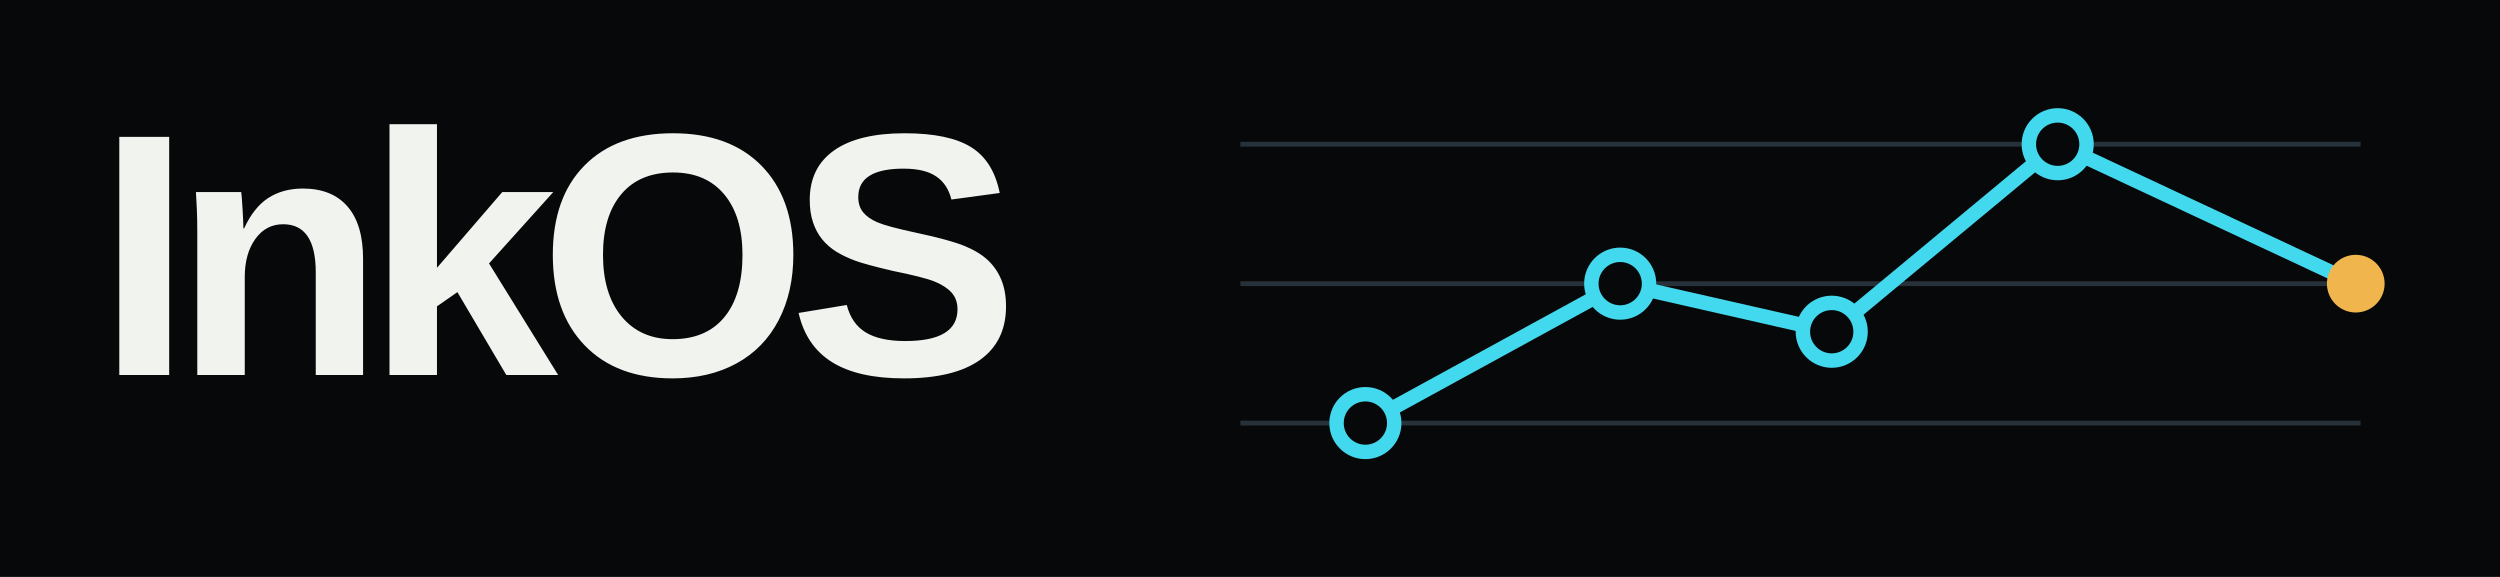
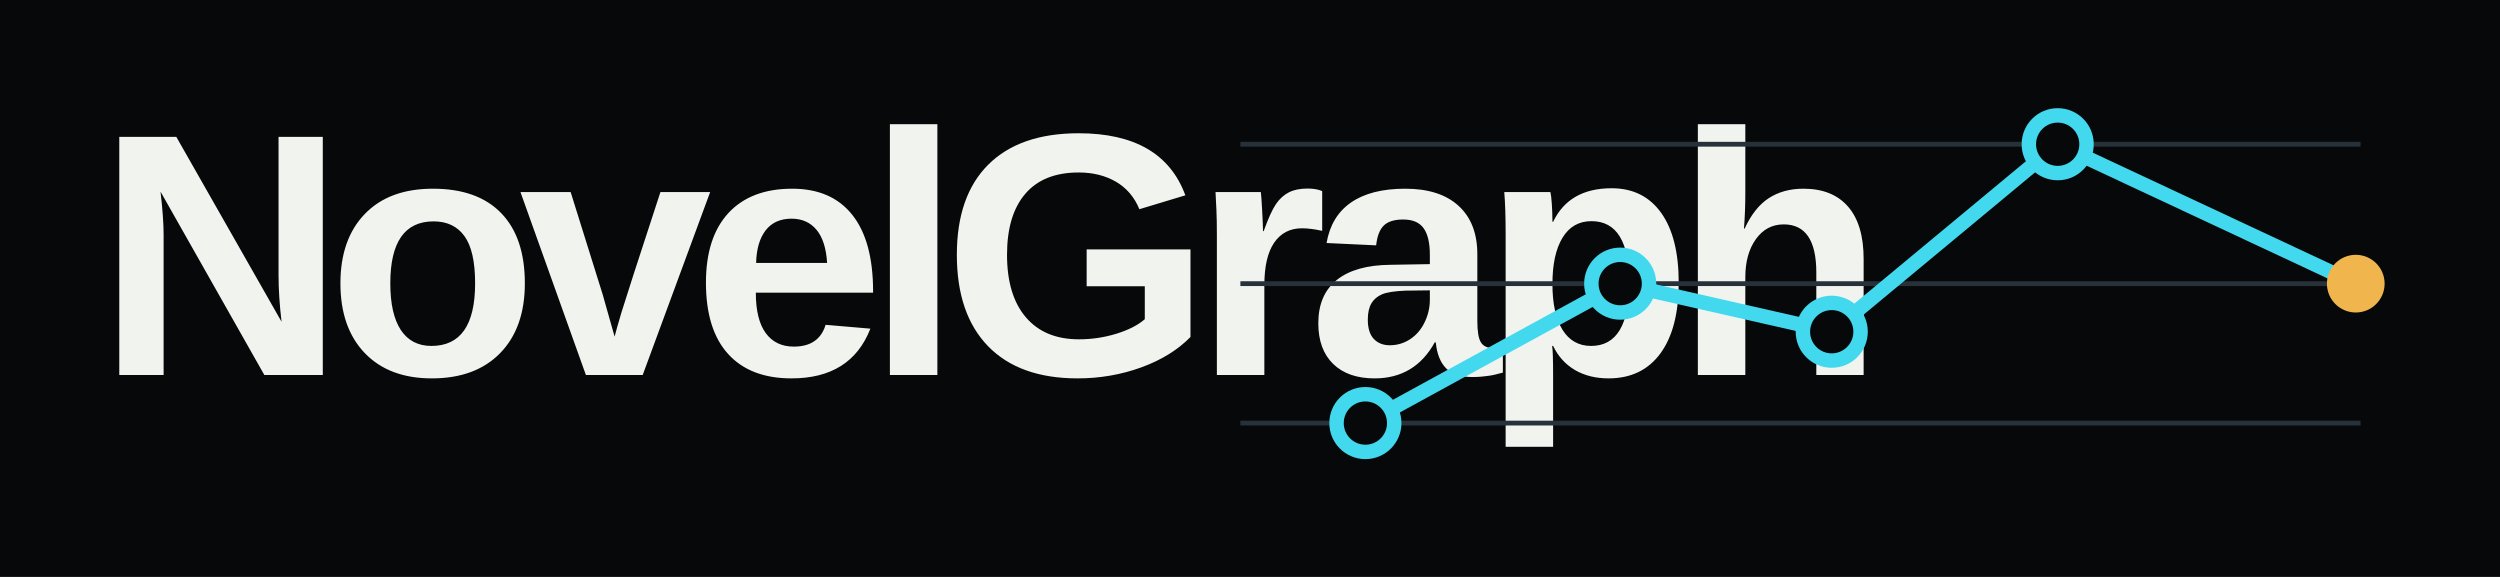
<svg xmlns="http://www.w3.org/2000/svg" viewBox="0 0 520 120" role="img" aria-labelledby="title">
  <rect width="520" height="120" fill="#070809" />
-   <text x="20" y="78" fill="#f1f3ef" font-family="Arial, Helvetica, sans-serif" font-size="72" font-weight="700" letter-spacing="-4">InkOS</text>
+   <text x="20" y="78" fill="#f1f3ef" font-family="Arial, Helvetica, sans-serif" font-size="72" font-weight="700" letter-spacing="-4">NovelGraph</text>
  <path d="M258 30h233M258 59h233M258 88h233" stroke="#273139" />
  <path d="M284 88 337 59l44 10 47-39 62 29" fill="none" stroke="#42d9ef" stroke-width="3" />
  <g fill="#070809" stroke="#42d9ef" stroke-width="3">
    <circle cx="284" cy="88" r="6" />
    <circle cx="337" cy="59" r="6" />
    <circle cx="381" cy="69" r="6" />
    <circle cx="428" cy="30" r="6" />
  </g>
  <circle cx="490" cy="59" r="6" fill="#f0b64d" />
</svg>
